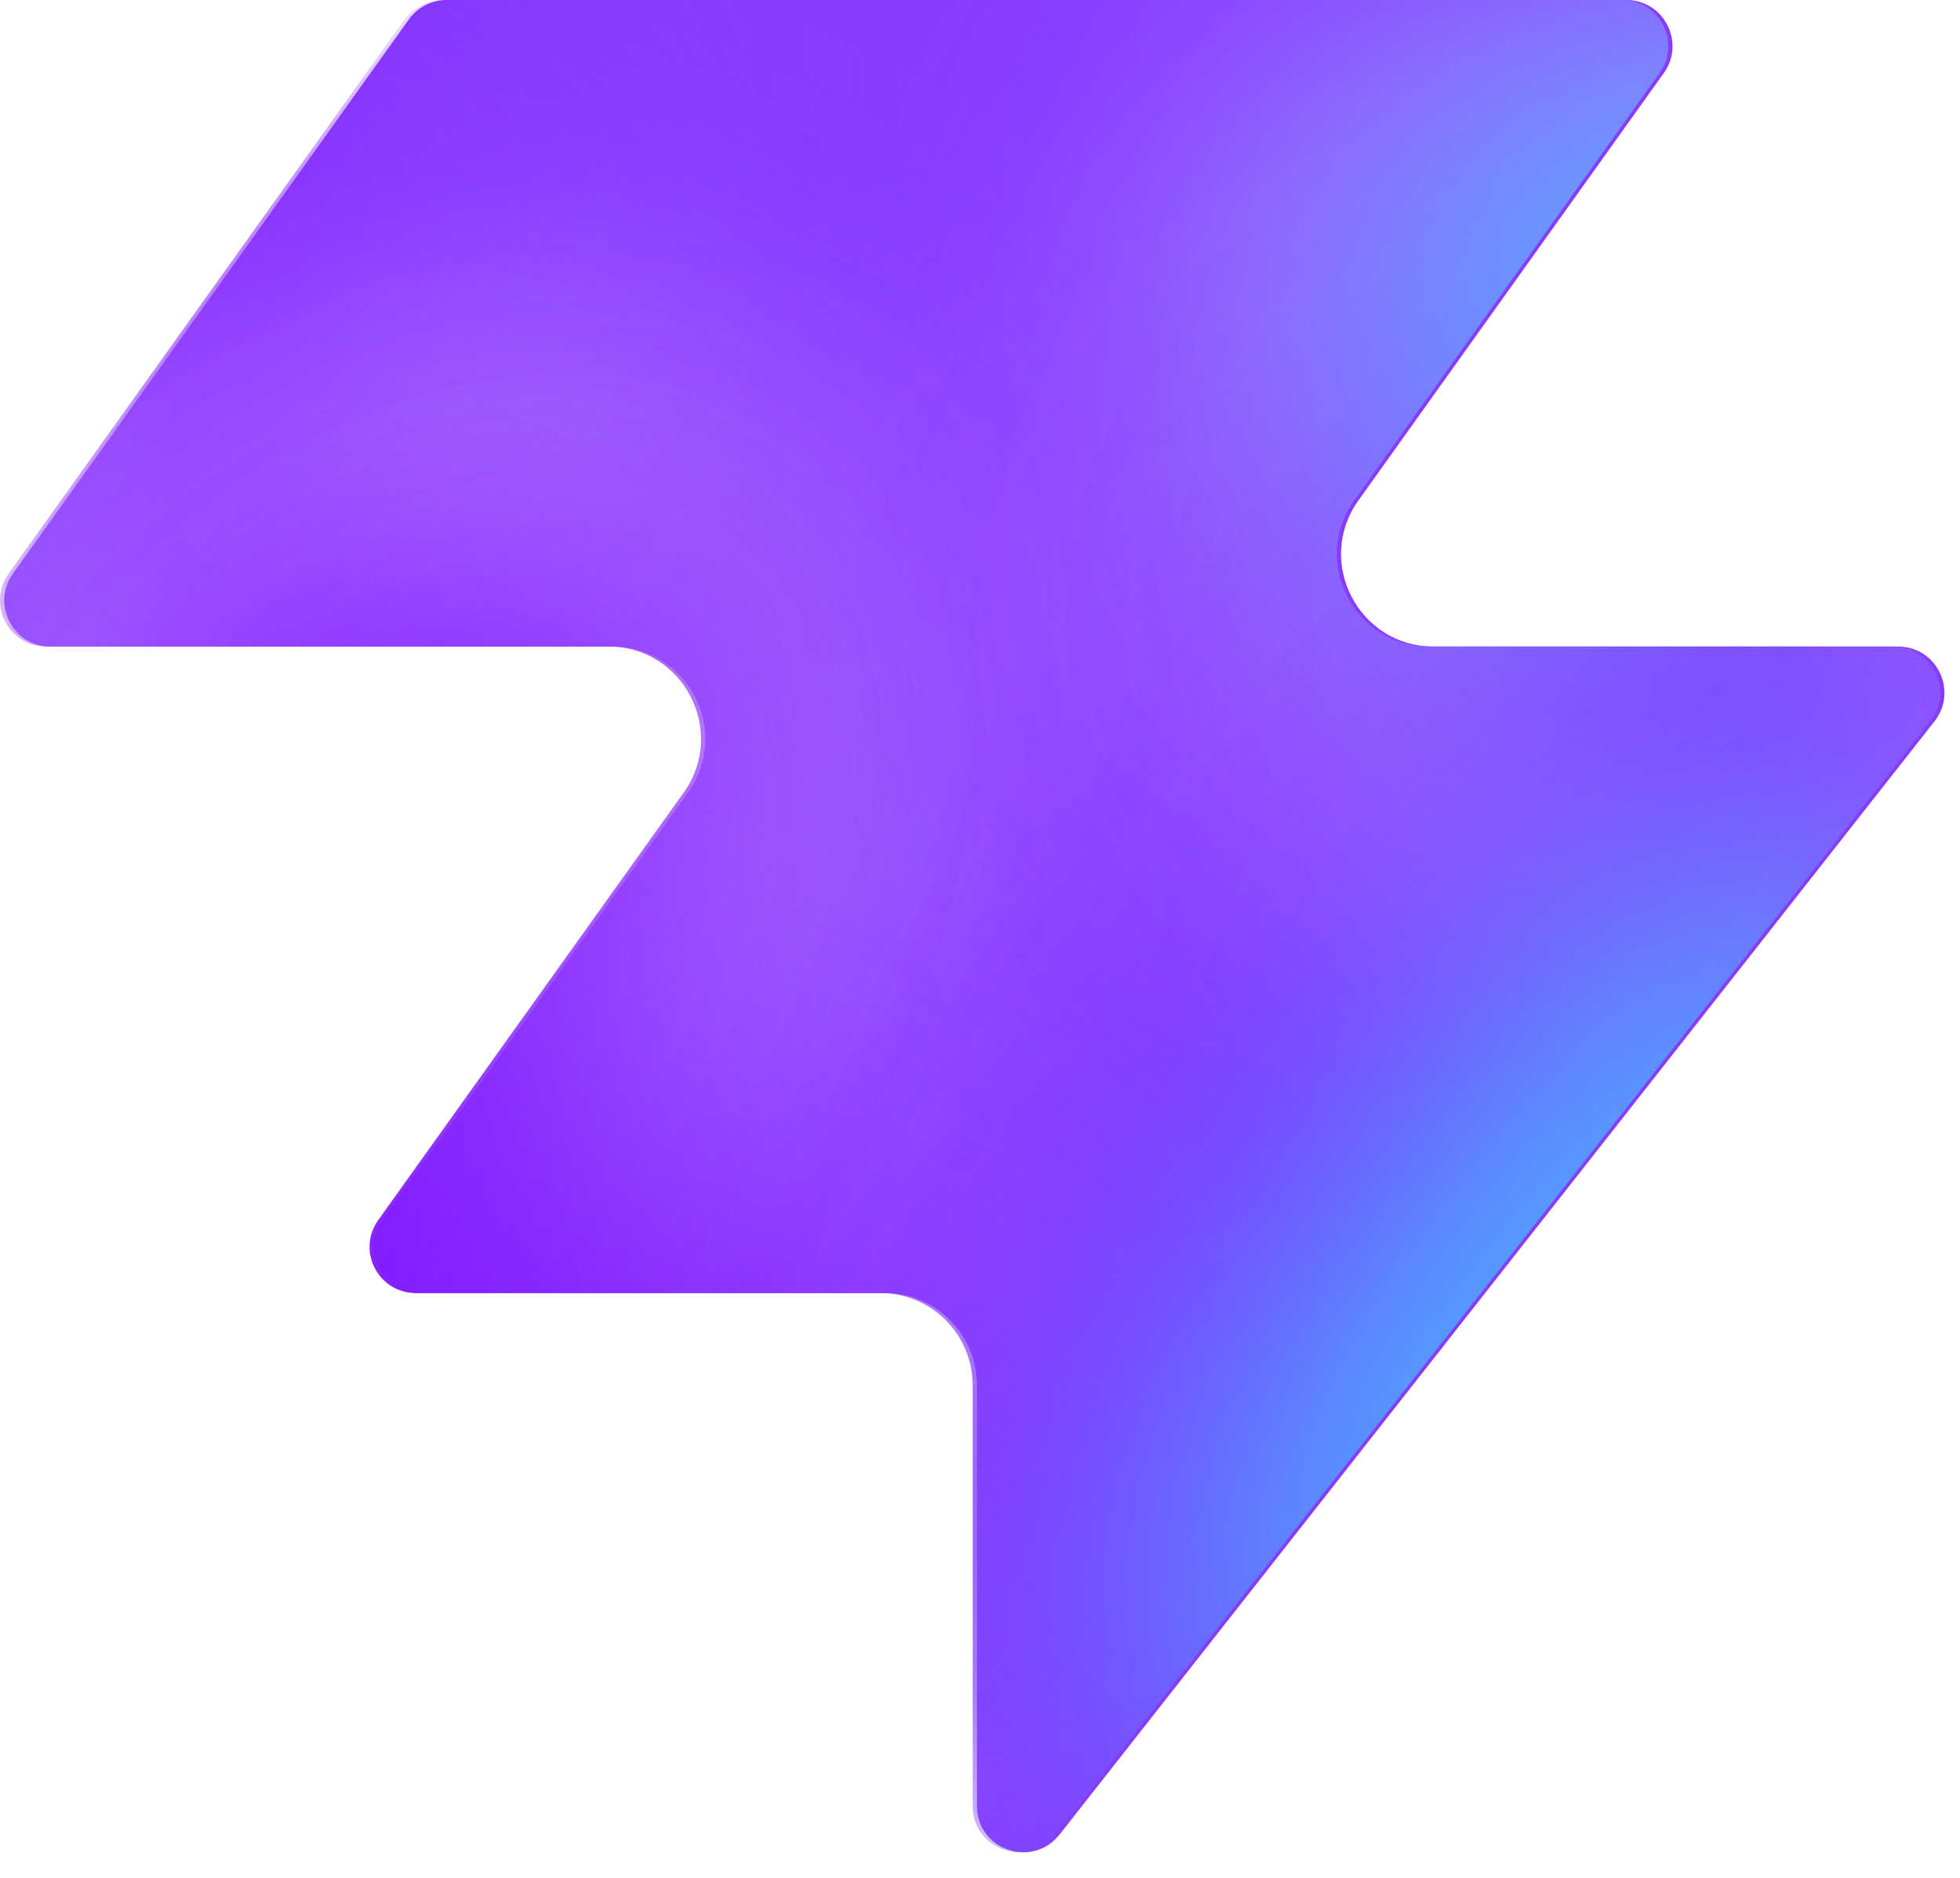
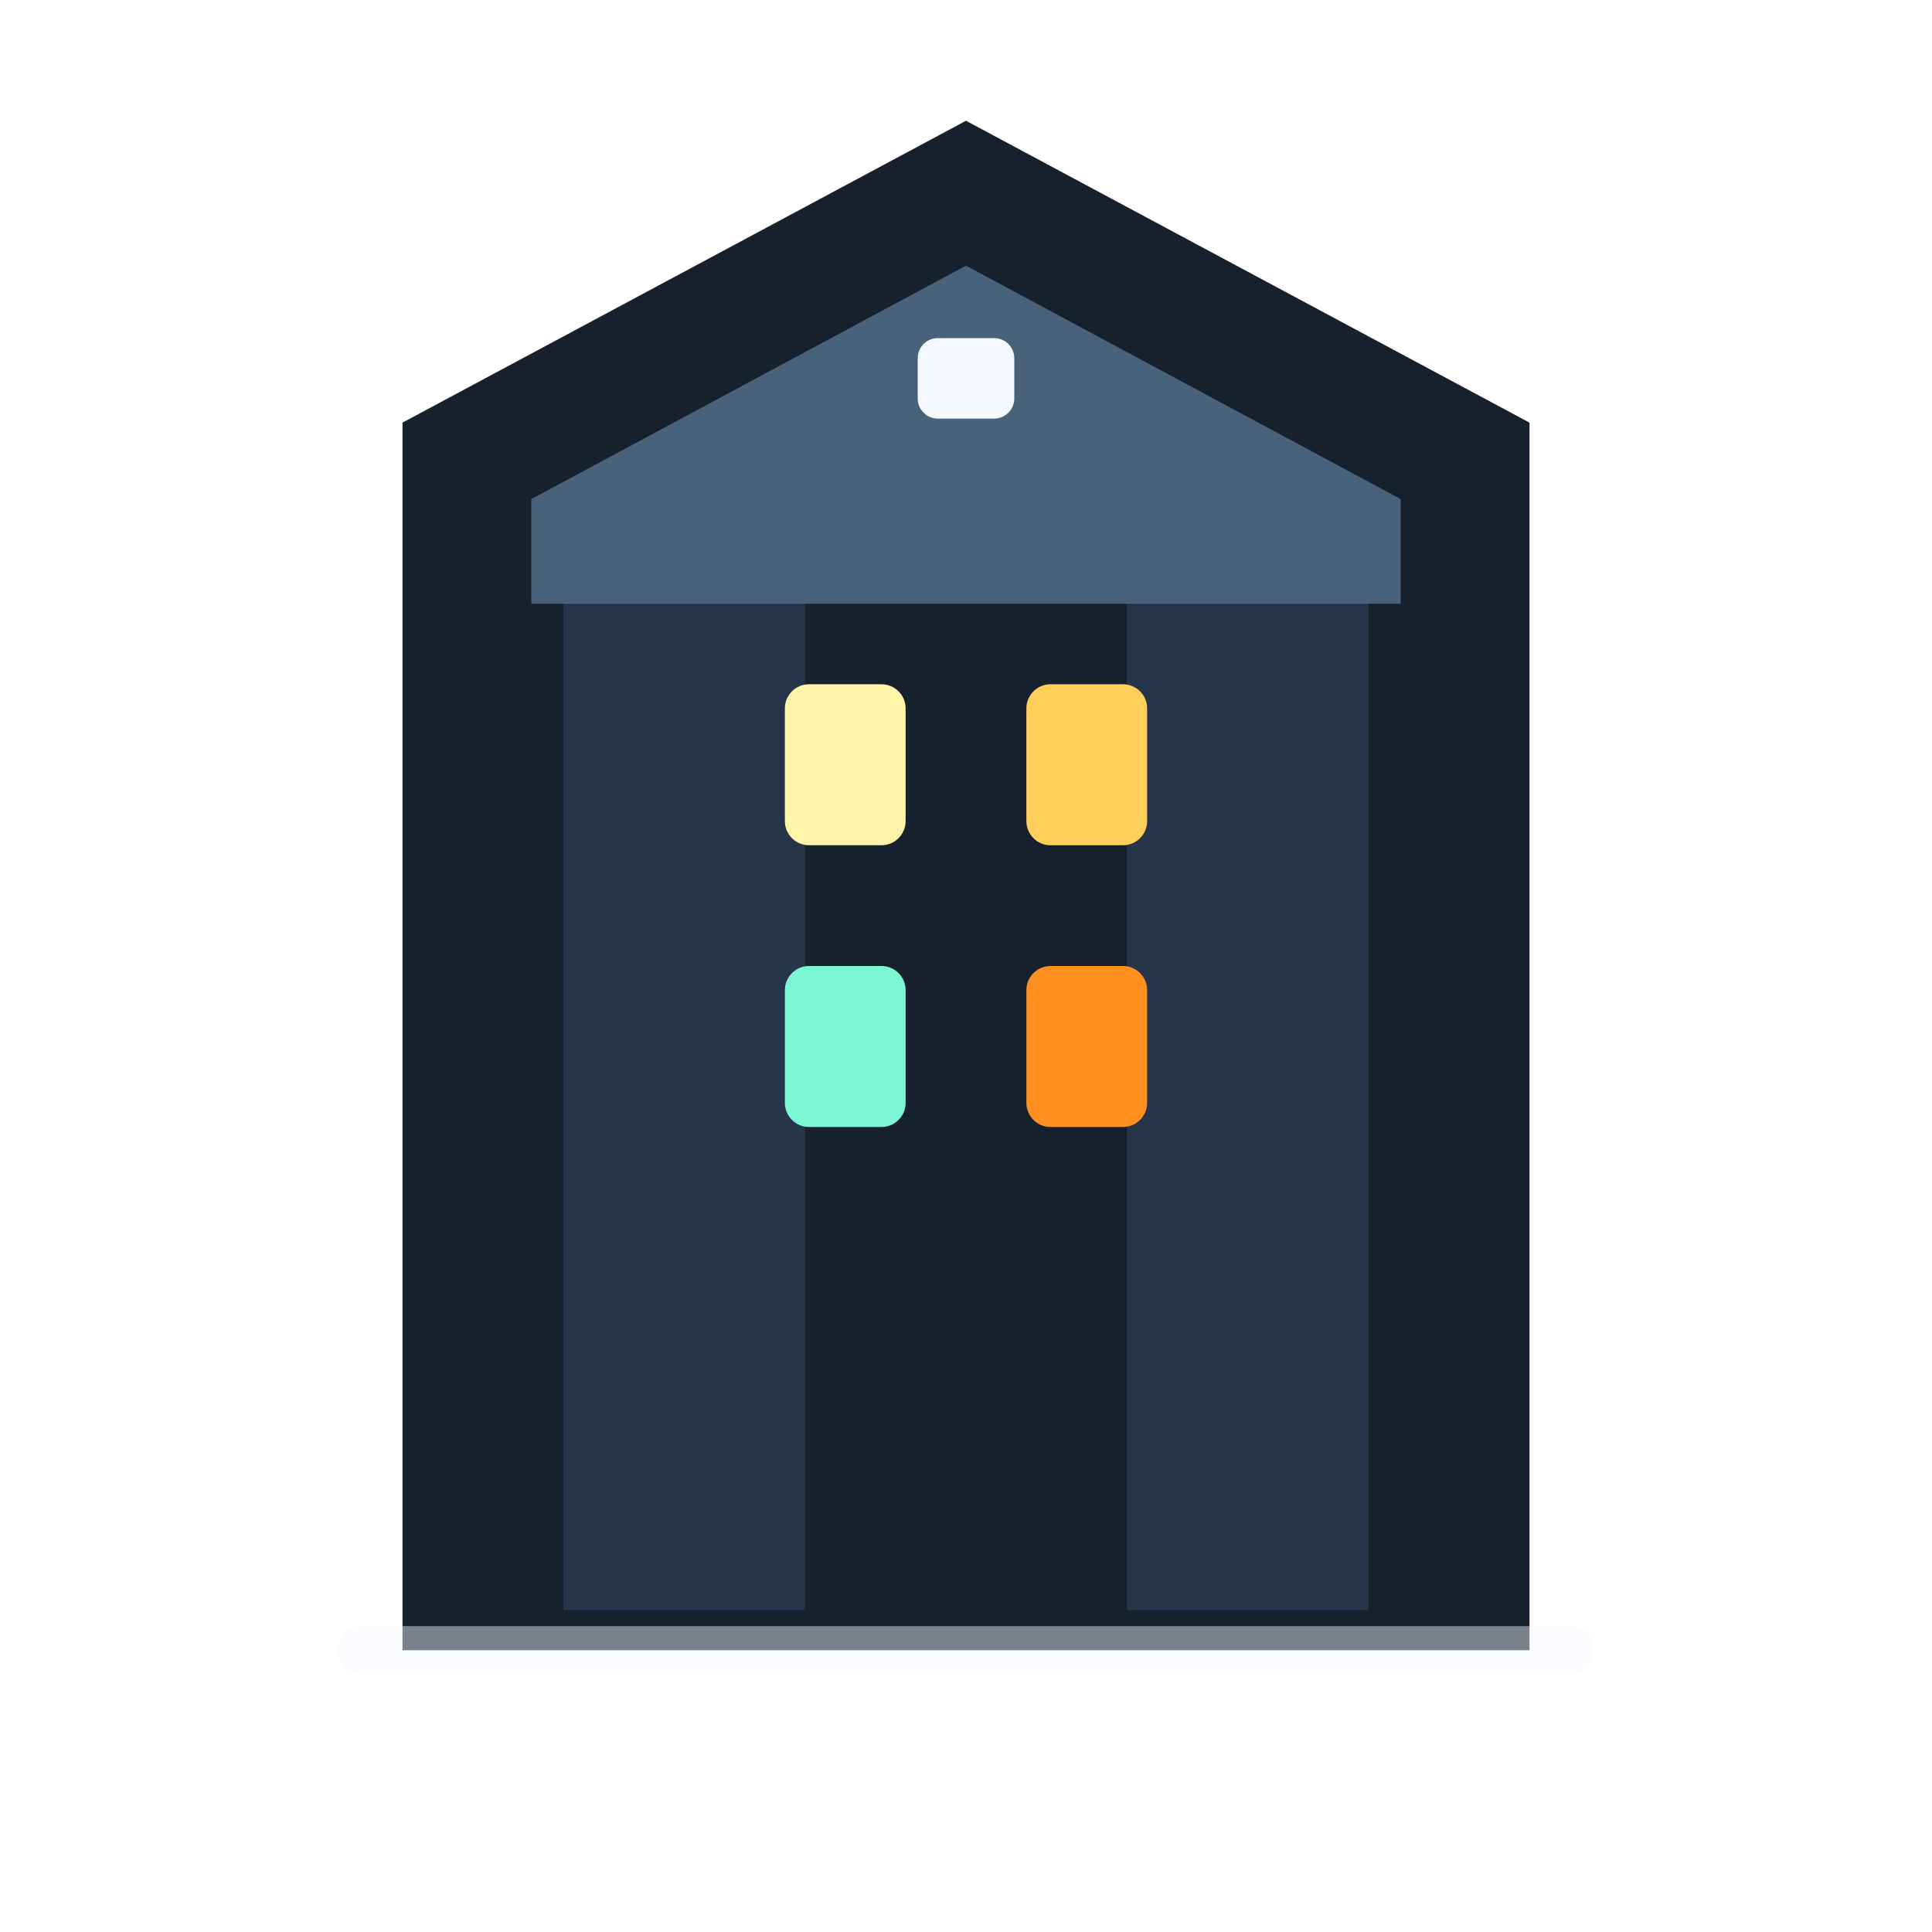
- <svg xmlns="http://www.w3.org/2000/svg" width="48" height="46" fill="none" viewBox="0 0 48 46">
-   <path fill="#863bff" d="M25.946 44.938c-.664.845-2.021.375-2.021-.698V33.937a2.26 2.26 0 0 0-2.262-2.262H10.287c-.92 0-1.456-1.04-.92-1.788l7.48-10.471c1.07-1.497 0-3.578-1.842-3.578H1.237c-.92 0-1.456-1.04-.92-1.788L10.013.474c.214-.297.556-.474.92-.474h28.894c.92 0 1.456 1.04.92 1.788l-7.48 10.471c-1.07 1.498 0 3.579 1.842 3.579h11.377c.943 0 1.473 1.088.89 1.83L25.947 44.94z" style="fill:#863bff;fill:color(display-p3 .525 .23 1);fill-opacity:1" />
-   <mask id="a" width="48" height="46" x="0" y="0" maskUnits="userSpaceOnUse" style="mask-type:alpha">
-     <path fill="#000" d="M25.842 44.938c-.664.844-2.021.375-2.021-.698V33.937a2.26 2.26 0 0 0-2.262-2.262H10.183c-.92 0-1.456-1.04-.92-1.788l7.48-10.471c1.07-1.498 0-3.579-1.842-3.579H1.133c-.92 0-1.456-1.04-.92-1.787L9.91.473c.214-.297.556-.474.92-.474h28.894c.92 0 1.456 1.04.92 1.788l-7.48 10.471c-1.07 1.498 0 3.578 1.842 3.578h11.377c.943 0 1.473 1.088.89 1.832L25.843 44.94z" style="fill:#000;fill-opacity:1" />
-   </mask>
-   <g mask="url(#a)">
-     <g filter="url(#b)">
-       <ellipse cx="5.508" cy="14.704" fill="#ede6ff" rx="5.508" ry="14.704" style="fill:#ede6ff;fill:color(display-p3 .927 .903 1);fill-opacity:1" transform="matrix(.00324 1 1 -.00324 -4.47 31.516)" />
-     </g>
-     <g filter="url(#c)">
-       <ellipse cx="10.399" cy="29.851" fill="#ede6ff" rx="10.399" ry="29.851" style="fill:#ede6ff;fill:color(display-p3 .927 .903 1);fill-opacity:1" transform="matrix(.00324 1 1 -.00324 -39.328 7.883)" />
-     </g>
-     <g filter="url(#d)">
-       <ellipse cx="5.508" cy="30.487" fill="#7e14ff" rx="5.508" ry="30.487" style="fill:#7e14ff;fill:color(display-p3 .492 .077 1);fill-opacity:1" transform="rotate(89.814 -25.913 -14.639)scale(1 -1)" />
-     </g>
-     <g filter="url(#e)">
-       <ellipse cx="5.508" cy="30.599" fill="#7e14ff" rx="5.508" ry="30.599" style="fill:#7e14ff;fill:color(display-p3 .492 .077 1);fill-opacity:1" transform="rotate(89.814 -32.644 -3.334)scale(1 -1)" />
-     </g>
-     <g filter="url(#f)">
-       <ellipse cx="5.508" cy="30.599" fill="#7e14ff" rx="5.508" ry="30.599" style="fill:#7e14ff;fill:color(display-p3 .492 .077 1);fill-opacity:1" transform="matrix(.00324 1 1 -.00324 -34.34 30.47)" />
-     </g>
-     <g filter="url(#g)">
-       <ellipse cx="14.072" cy="22.078" fill="#ede6ff" rx="14.072" ry="22.078" style="fill:#ede6ff;fill:color(display-p3 .927 .903 1);fill-opacity:1" transform="rotate(93.35 24.506 48.493)scale(-1 1)" />
-     </g>
-     <g filter="url(#h)">
-       <ellipse cx="3.47" cy="21.501" fill="#7e14ff" rx="3.47" ry="21.501" style="fill:#7e14ff;fill:color(display-p3 .492 .077 1);fill-opacity:1" transform="rotate(89.009 28.708 47.59)scale(-1 1)" />
-     </g>
-     <g filter="url(#i)">
-       <ellipse cx="3.47" cy="21.501" fill="#7e14ff" rx="3.47" ry="21.501" style="fill:#7e14ff;fill:color(display-p3 .492 .077 1);fill-opacity:1" transform="rotate(89.009 28.708 47.59)scale(-1 1)" />
-     </g>
-     <g filter="url(#j)">
-       <ellipse cx=".387" cy="8.972" fill="#7e14ff" rx="4.407" ry="29.108" style="fill:#7e14ff;fill:color(display-p3 .492 .077 1);fill-opacity:1" transform="rotate(39.51 .387 8.972)" />
-     </g>
-     <g filter="url(#k)">
-       <ellipse cx="47.523" cy="-6.092" fill="#7e14ff" rx="4.407" ry="29.108" style="fill:#7e14ff;fill:color(display-p3 .492 .077 1);fill-opacity:1" transform="rotate(37.892 47.523 -6.092)" />
-     </g>
-     <g filter="url(#l)">
-       <ellipse cx="41.412" cy="6.333" fill="#47bfff" rx="5.971" ry="9.665" style="fill:#47bfff;fill:color(display-p3 .28 .748 1);fill-opacity:1" transform="rotate(37.892 41.412 6.333)" />
-     </g>
-     <g filter="url(#m)">
-       <ellipse cx="-1.879" cy="38.332" fill="#7e14ff" rx="4.407" ry="29.108" style="fill:#7e14ff;fill:color(display-p3 .492 .077 1);fill-opacity:1" transform="rotate(37.892 -1.88 38.332)" />
-     </g>
-     <g filter="url(#n)">
-       <ellipse cx="-1.879" cy="38.332" fill="#7e14ff" rx="4.407" ry="29.108" style="fill:#7e14ff;fill:color(display-p3 .492 .077 1);fill-opacity:1" transform="rotate(37.892 -1.88 38.332)" />
-     </g>
-     <g filter="url(#o)">
-       <ellipse cx="35.651" cy="29.907" fill="#7e14ff" rx="4.407" ry="29.108" style="fill:#7e14ff;fill:color(display-p3 .492 .077 1);fill-opacity:1" transform="rotate(37.892 35.651 29.907)" />
-     </g>
-     <g filter="url(#p)">
-       <ellipse cx="38.418" cy="32.4" fill="#47bfff" rx="5.971" ry="15.297" style="fill:#47bfff;fill:color(display-p3 .28 .748 1);fill-opacity:1" transform="rotate(37.892 38.418 32.4)" />
-     </g>
-   </g>
-   <defs>
-     <filter id="b" width="60.045" height="41.654" x="-19.77" y="16.149" color-interpolation-filters="sRGB" filterUnits="userSpaceOnUse">
-       <feFlood flood-opacity="0" result="BackgroundImageFix" />
-       <feBlend in="SourceGraphic" in2="BackgroundImageFix" result="shape" />
-       <feGaussianBlur result="effect1_foregroundBlur_2002_17158" stdDeviation="7.659" />
-     </filter>
-     <filter id="c" width="90.34" height="51.437" x="-54.613" y="-7.533" color-interpolation-filters="sRGB" filterUnits="userSpaceOnUse">
-       <feFlood flood-opacity="0" result="BackgroundImageFix" />
-       <feBlend in="SourceGraphic" in2="BackgroundImageFix" result="shape" />
-       <feGaussianBlur result="effect1_foregroundBlur_2002_17158" stdDeviation="7.659" />
-     </filter>
-     <filter id="d" width="79.355" height="29.4" x="-49.64" y="2.03" color-interpolation-filters="sRGB" filterUnits="userSpaceOnUse">
-       <feFlood flood-opacity="0" result="BackgroundImageFix" />
-       <feBlend in="SourceGraphic" in2="BackgroundImageFix" result="shape" />
-       <feGaussianBlur result="effect1_foregroundBlur_2002_17158" stdDeviation="4.596" />
-     </filter>
-     <filter id="e" width="79.579" height="29.4" x="-45.045" y="20.029" color-interpolation-filters="sRGB" filterUnits="userSpaceOnUse">
-       <feFlood flood-opacity="0" result="BackgroundImageFix" />
-       <feBlend in="SourceGraphic" in2="BackgroundImageFix" result="shape" />
-       <feGaussianBlur result="effect1_foregroundBlur_2002_17158" stdDeviation="4.596" />
-     </filter>
-     <filter id="f" width="79.579" height="29.4" x="-43.513" y="21.178" color-interpolation-filters="sRGB" filterUnits="userSpaceOnUse">
-       <feFlood flood-opacity="0" result="BackgroundImageFix" />
-       <feBlend in="SourceGraphic" in2="BackgroundImageFix" result="shape" />
-       <feGaussianBlur result="effect1_foregroundBlur_2002_17158" stdDeviation="4.596" />
-     </filter>
-     <filter id="g" width="74.749" height="58.852" x="15.756" y="-17.901" color-interpolation-filters="sRGB" filterUnits="userSpaceOnUse">
-       <feFlood flood-opacity="0" result="BackgroundImageFix" />
-       <feBlend in="SourceGraphic" in2="BackgroundImageFix" result="shape" />
-       <feGaussianBlur result="effect1_foregroundBlur_2002_17158" stdDeviation="7.659" />
-     </filter>
-     <filter id="h" width="61.377" height="25.362" x="23.548" y="2.284" color-interpolation-filters="sRGB" filterUnits="userSpaceOnUse">
-       <feFlood flood-opacity="0" result="BackgroundImageFix" />
-       <feBlend in="SourceGraphic" in2="BackgroundImageFix" result="shape" />
-       <feGaussianBlur result="effect1_foregroundBlur_2002_17158" stdDeviation="4.596" />
-     </filter>
-     <filter id="i" width="61.377" height="25.362" x="23.548" y="2.284" color-interpolation-filters="sRGB" filterUnits="userSpaceOnUse">
-       <feFlood flood-opacity="0" result="BackgroundImageFix" />
-       <feBlend in="SourceGraphic" in2="BackgroundImageFix" result="shape" />
-       <feGaussianBlur result="effect1_foregroundBlur_2002_17158" stdDeviation="4.596" />
-     </filter>
-     <filter id="j" width="56.045" height="63.649" x="-27.636" y="-22.853" color-interpolation-filters="sRGB" filterUnits="userSpaceOnUse">
-       <feFlood flood-opacity="0" result="BackgroundImageFix" />
-       <feBlend in="SourceGraphic" in2="BackgroundImageFix" result="shape" />
-       <feGaussianBlur result="effect1_foregroundBlur_2002_17158" stdDeviation="4.596" />
-     </filter>
-     <filter id="k" width="54.814" height="64.646" x="20.116" y="-38.415" color-interpolation-filters="sRGB" filterUnits="userSpaceOnUse">
-       <feFlood flood-opacity="0" result="BackgroundImageFix" />
-       <feBlend in="SourceGraphic" in2="BackgroundImageFix" result="shape" />
-       <feGaussianBlur result="effect1_foregroundBlur_2002_17158" stdDeviation="4.596" />
-     </filter>
-     <filter id="l" width="33.541" height="35.313" x="24.641" y="-11.323" color-interpolation-filters="sRGB" filterUnits="userSpaceOnUse">
-       <feFlood flood-opacity="0" result="BackgroundImageFix" />
-       <feBlend in="SourceGraphic" in2="BackgroundImageFix" result="shape" />
-       <feGaussianBlur result="effect1_foregroundBlur_2002_17158" stdDeviation="4.596" />
-     </filter>
-     <filter id="m" width="54.814" height="64.646" x="-29.286" y="6.009" color-interpolation-filters="sRGB" filterUnits="userSpaceOnUse">
-       <feFlood flood-opacity="0" result="BackgroundImageFix" />
-       <feBlend in="SourceGraphic" in2="BackgroundImageFix" result="shape" />
-       <feGaussianBlur result="effect1_foregroundBlur_2002_17158" stdDeviation="4.596" />
-     </filter>
-     <filter id="n" width="54.814" height="64.646" x="-29.286" y="6.009" color-interpolation-filters="sRGB" filterUnits="userSpaceOnUse">
-       <feFlood flood-opacity="0" result="BackgroundImageFix" />
-       <feBlend in="SourceGraphic" in2="BackgroundImageFix" result="shape" />
-       <feGaussianBlur result="effect1_foregroundBlur_2002_17158" stdDeviation="4.596" />
-     </filter>
-     <filter id="o" width="54.814" height="64.646" x="8.244" y="-2.416" color-interpolation-filters="sRGB" filterUnits="userSpaceOnUse">
-       <feFlood flood-opacity="0" result="BackgroundImageFix" />
-       <feBlend in="SourceGraphic" in2="BackgroundImageFix" result="shape" />
-       <feGaussianBlur result="effect1_foregroundBlur_2002_17158" stdDeviation="4.596" />
-     </filter>
-     <filter id="p" width="39.409" height="43.623" x="18.713" y="10.588" color-interpolation-filters="sRGB" filterUnits="userSpaceOnUse">
-       <feFlood flood-opacity="0" result="BackgroundImageFix" />
-       <feBlend in="SourceGraphic" in2="BackgroundImageFix" result="shape" />
-       <feGaussianBlur result="effect1_foregroundBlur_2002_17158" stdDeviation="4.596" />
-     </filter>
-   </defs>
+ <svg xmlns="http://www.w3.org/2000/svg" width="48" height="48" viewBox="0 0 48 48" fill="none">
+   <path d="M10 41V10.5L24 3l14 7.5V41H10Z" fill="#17202d" />
+   <path d="M14 40V14h6v26h-6Zm14 0V14h6v26h-6Z" fill="#27354a" />
+   <path d="M13.2 12.4 24 6.6l10.8 5.8V15H13.2v-2.6Z" fill="#49627c" />
+   <rect x="19.5" y="17" width="3" height="4" rx="0.6" fill="#fff4a8" />
+   <rect x="25.5" y="17" width="3" height="4" rx="0.6" fill="#ffcf5a" />
+   <rect x="19.5" y="24" width="3" height="4" rx="0.6" fill="#7cf7d4" />
+   <rect x="25.5" y="24" width="3" height="4" rx="0.6" fill="#ff8f1f" />
+   <rect x="22.8" y="8.4" width="2.4" height="2" rx="0.5" fill="#f4f9ff" />
+   <path d="M9 41h30" stroke="#f4f9ff" stroke-opacity="0.45" stroke-width="1.2" stroke-linecap="round" />
</svg>
